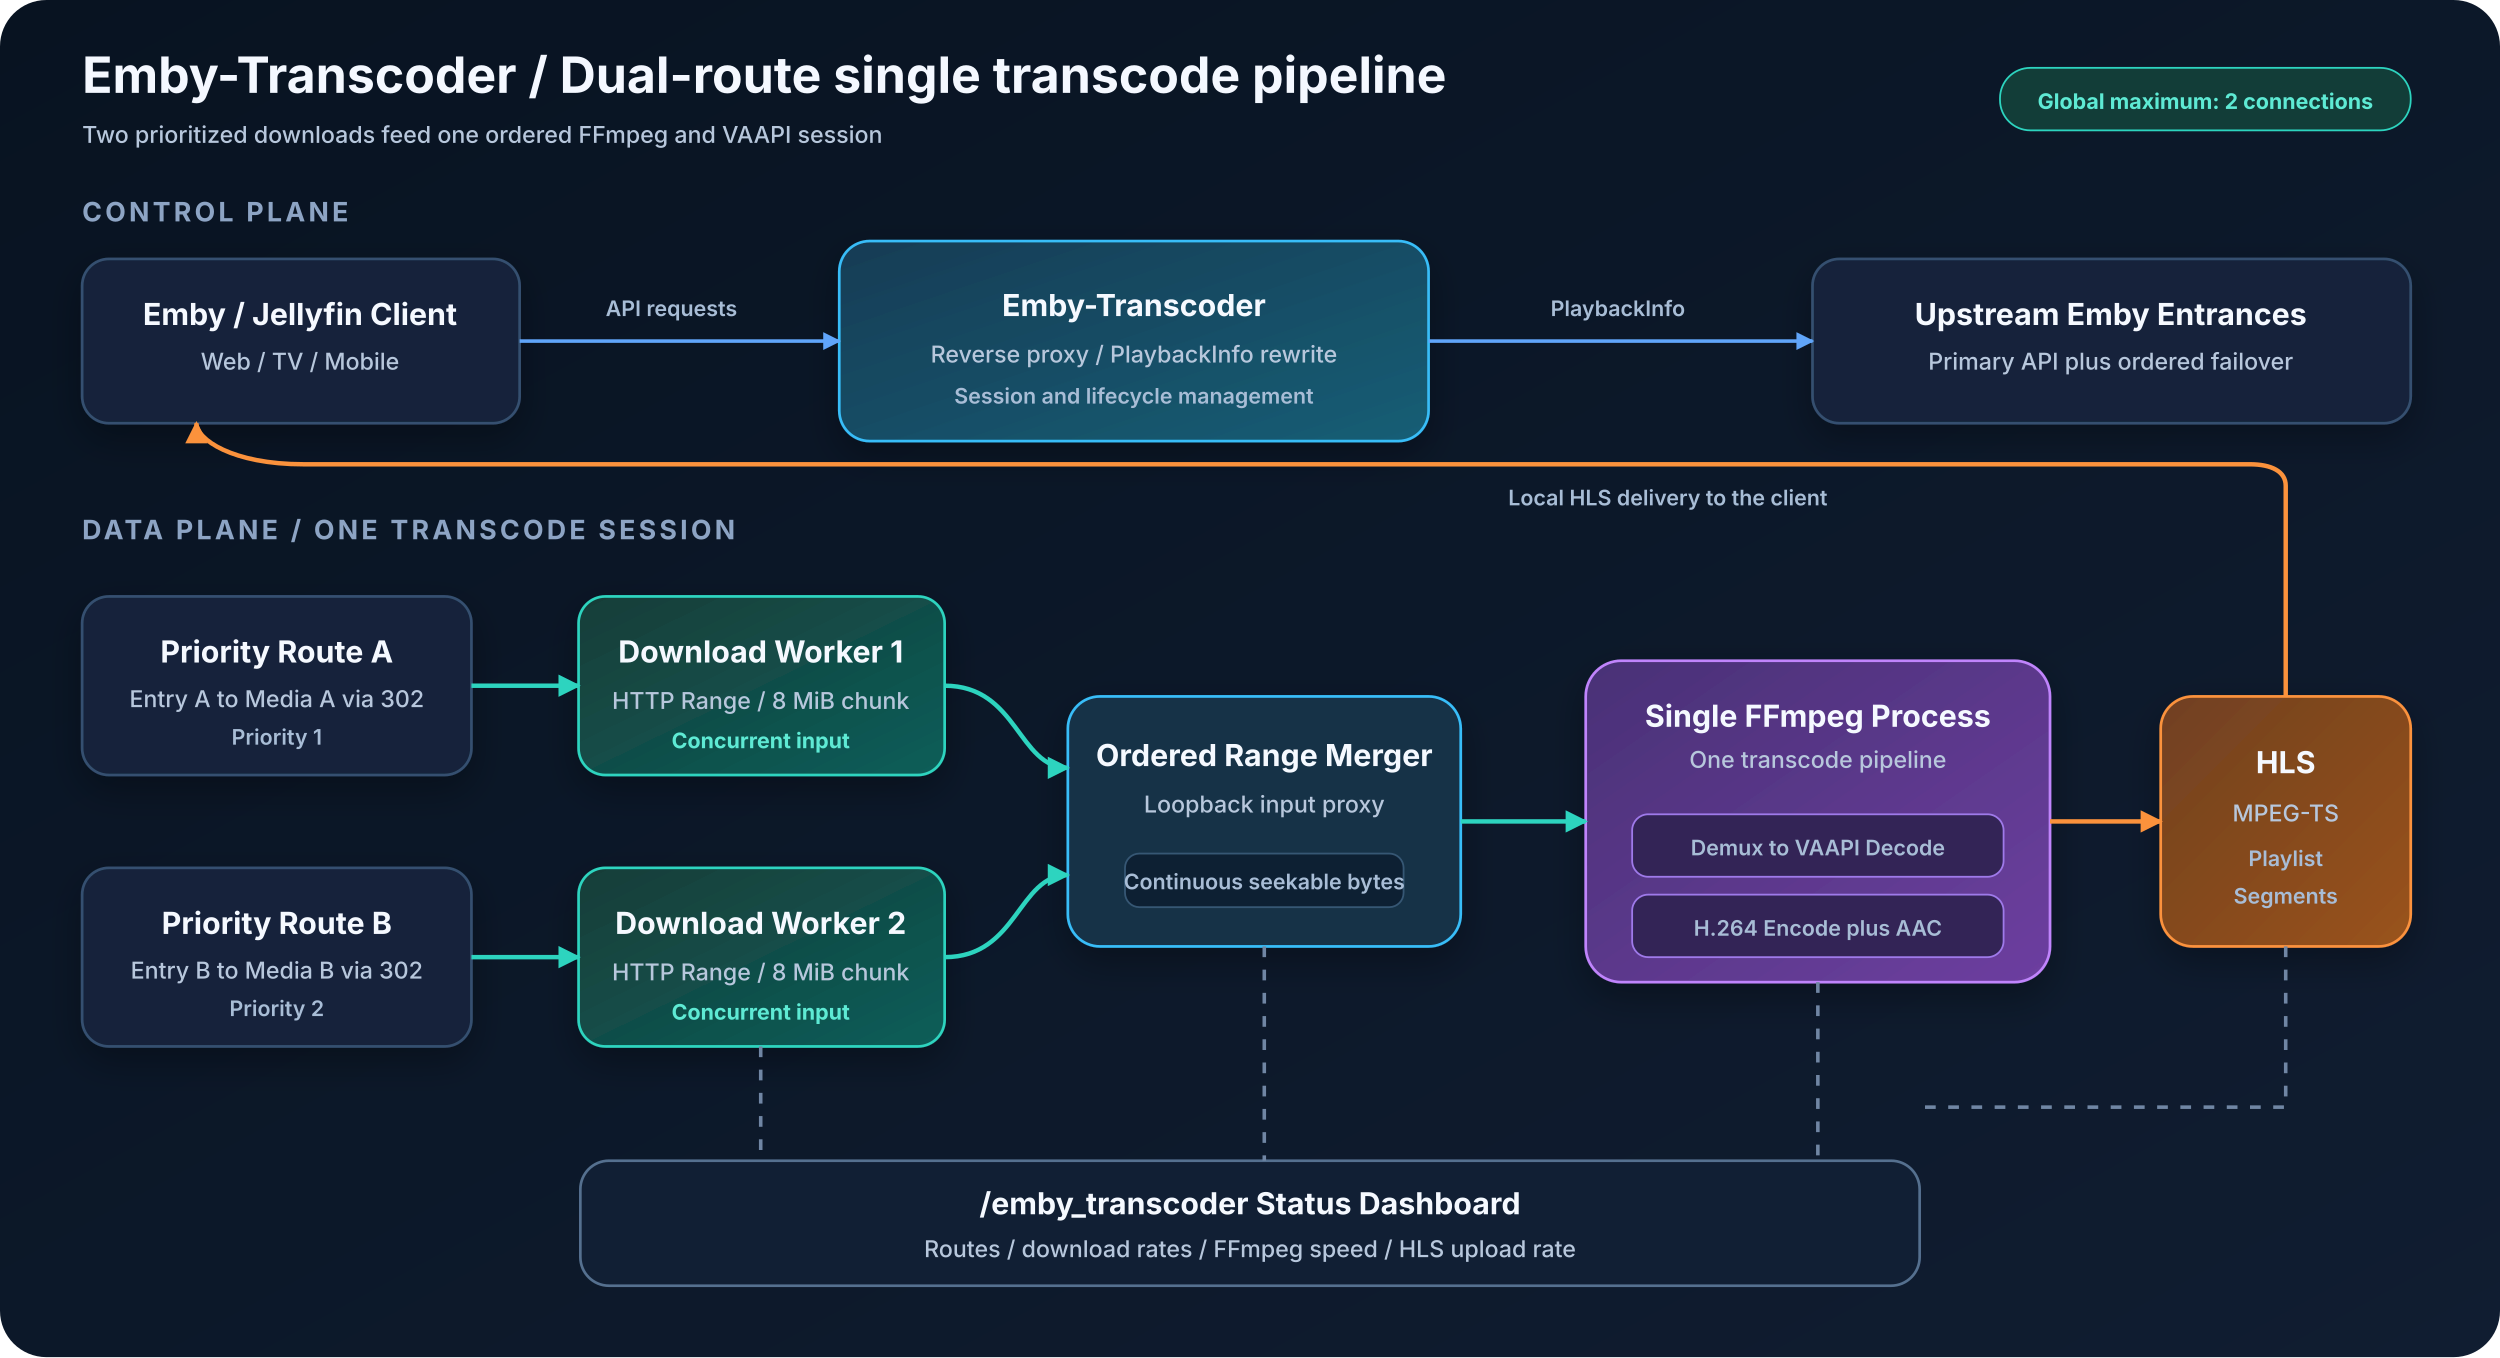
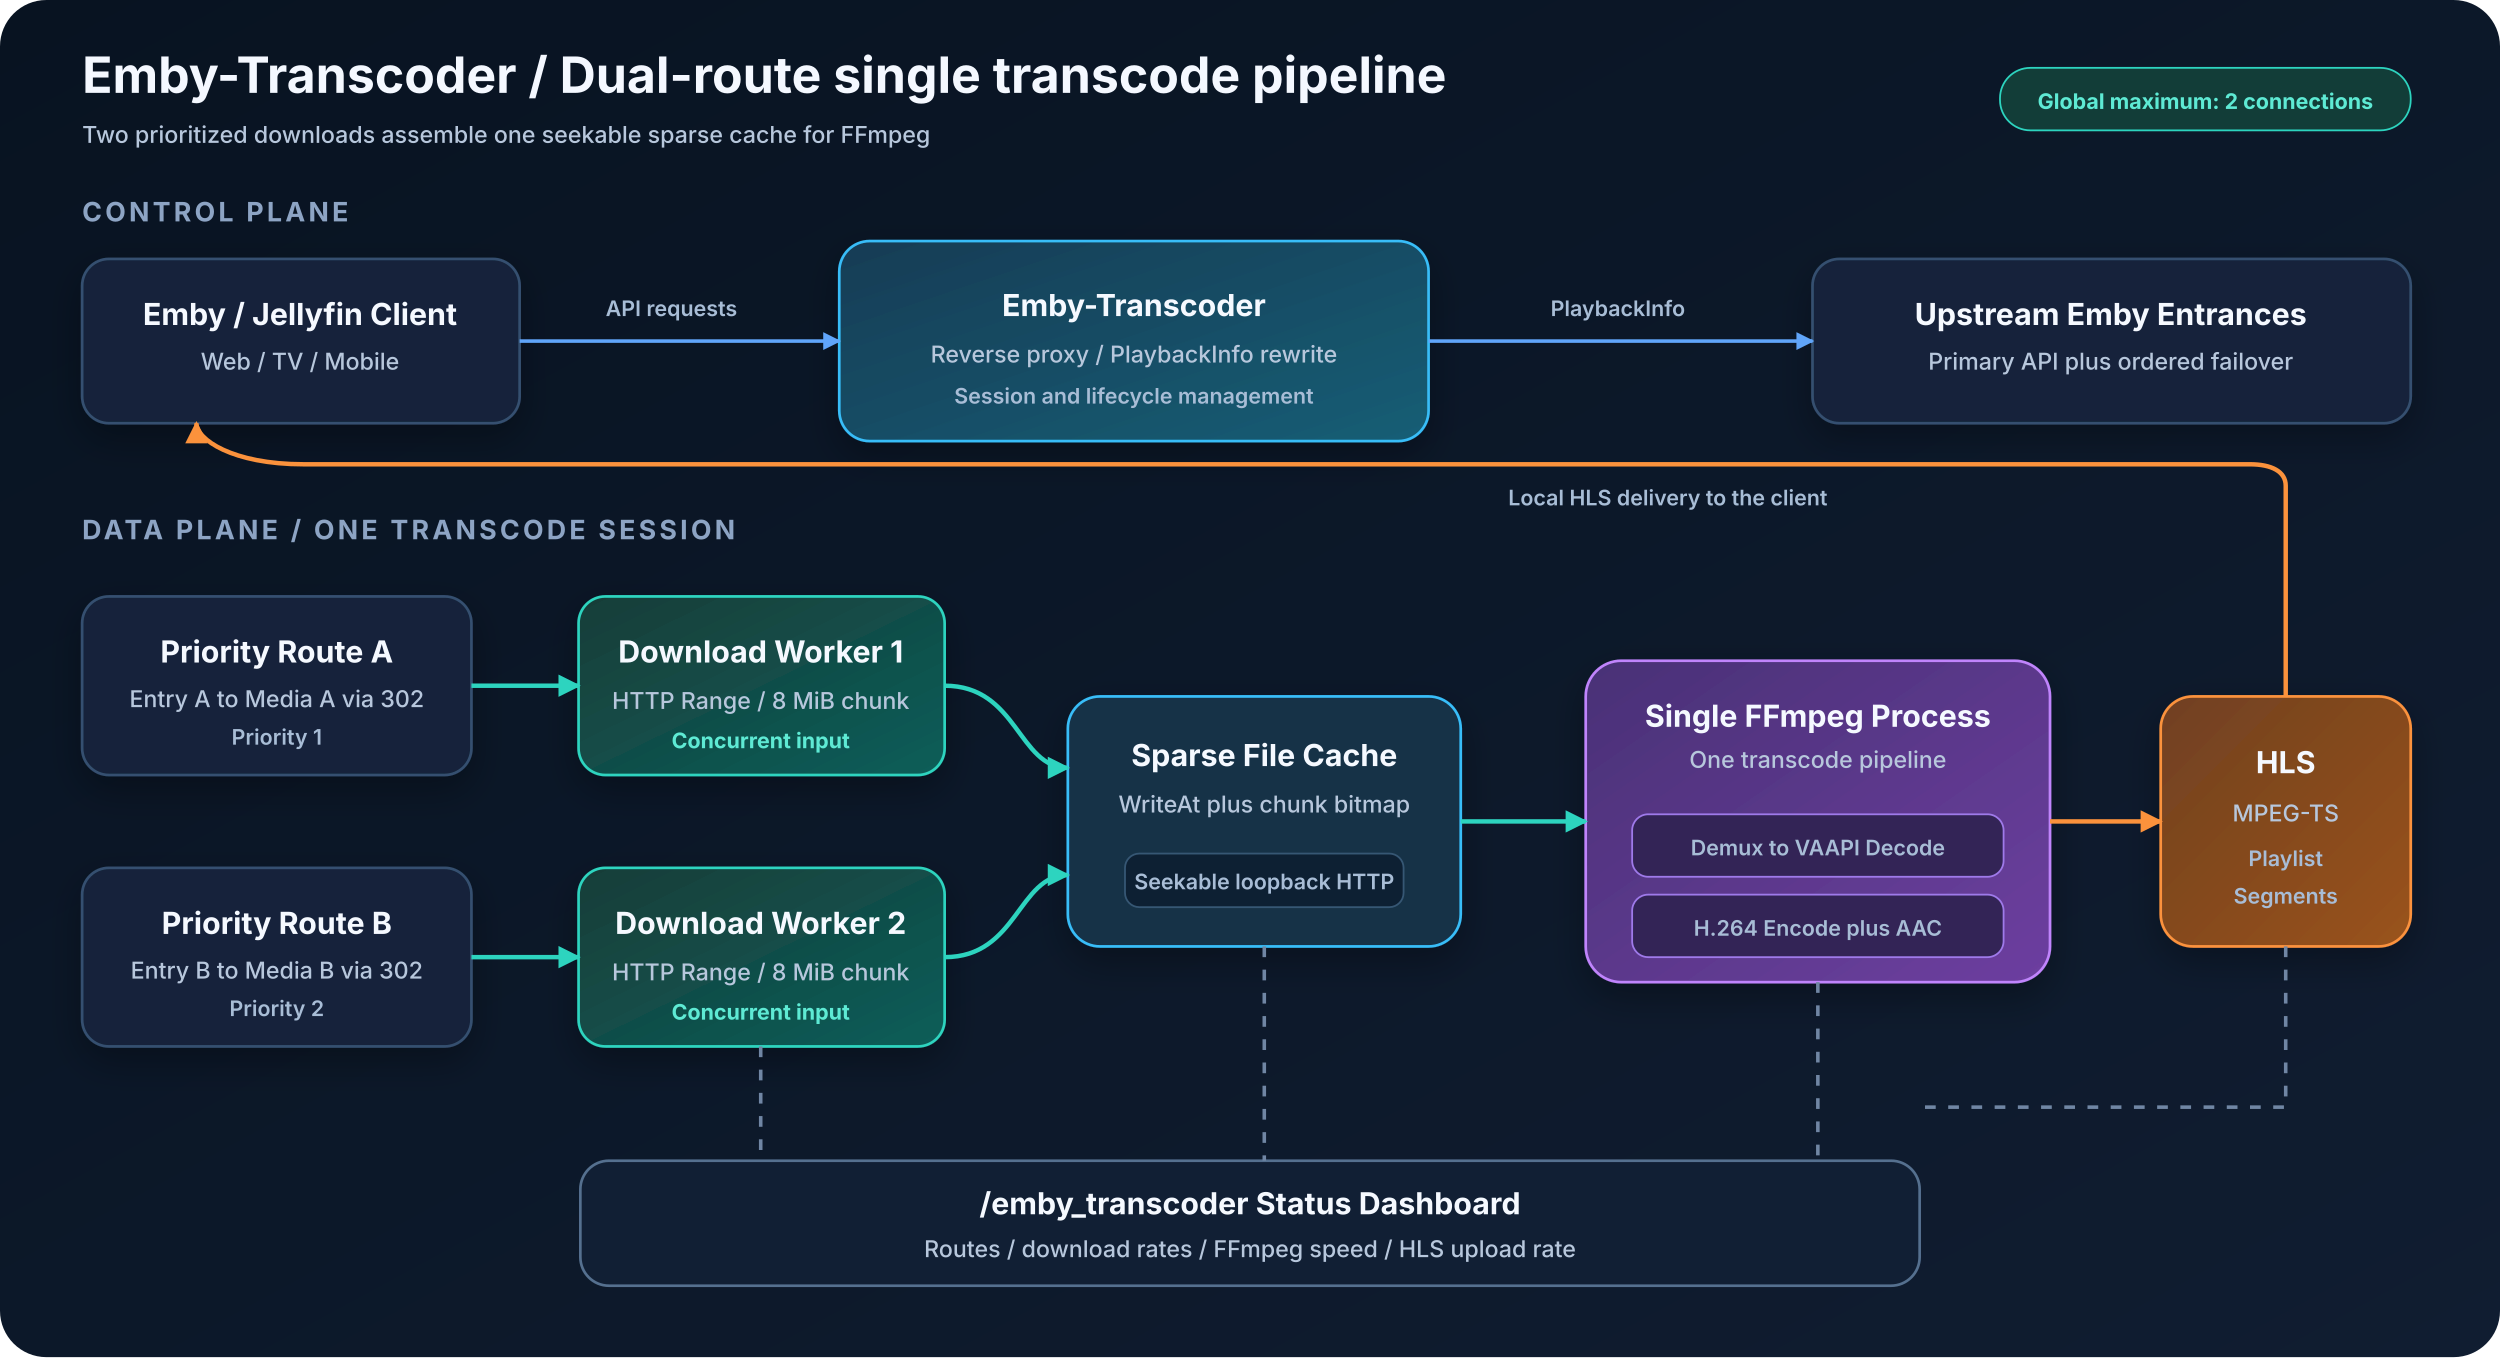
<svg xmlns="http://www.w3.org/2000/svg" width="1400" height="760" viewBox="0 0 1400 760" role="img" aria-labelledby="title desc">
  <defs>
    <linearGradient id="bg" x1="0" y1="0" x2="1" y2="1">
      <stop offset="0" stop-color="#081321" />
      <stop offset="1" stop-color="#101d31" />
    </linearGradient>
    <linearGradient id="bridge" x1="0" y1="0" x2="1" y2="1">
      <stop offset="0" stop-color="#163c55" />
      <stop offset="1" stop-color="#155e75" />
    </linearGradient>
    <linearGradient id="worker" x1="0" y1="0" x2="1" y2="1">
      <stop offset="0" stop-color="#123d38" />
      <stop offset="1" stop-color="#115e59" />
    </linearGradient>
    <linearGradient id="ffmpeg" x1="0" y1="0" x2="1" y2="1">
      <stop offset="0" stop-color="#493176" />
      <stop offset="1" stop-color="#6d3fa0" />
    </linearGradient>
    <linearGradient id="output" x1="0" y1="0" x2="1" y2="1">
      <stop offset="0" stop-color="#704020" />
      <stop offset="1" stop-color="#9a531e" />
    </linearGradient>
    <filter id="shadow" x="-20%" y="-30%" width="140%" height="160%">
      <feDropShadow dx="0" dy="8" stdDeviation="10" flood-color="#000" flood-opacity=".3" />
    </filter>
    <marker id="arrow-api" viewBox="0 0 10 10" refX="9" refY="5" markerWidth="5" markerHeight="5" orient="auto-start-reverse">
      <path d="M 0 0 L 10 5 L 0 10 z" fill="#60a5fa" />
    </marker>
    <marker id="arrow-input" viewBox="0 0 10 10" refX="9" refY="5" markerWidth="5" markerHeight="5" orient="auto-start-reverse">
      <path d="M 0 0 L 10 5 L 0 10 z" fill="#2dd4bf" />
    </marker>
    <marker id="arrow-output" viewBox="0 0 10 10" refX="9" refY="5" markerWidth="5" markerHeight="5" orient="auto-start-reverse">
      <path d="M 0 0 L 10 5 L 0 10 z" fill="#fb923c" />
    </marker>
    <style>
      .title{font:700 28px system-ui,-apple-system,"Segoe UI",sans-serif;fill:#f4f8ff}
      .section{font:700 15px system-ui,-apple-system,"Segoe UI",sans-serif;fill:#8da4c4;letter-spacing:1.8px}
      .label{font:700 17px system-ui,-apple-system,"Segoe UI",sans-serif;fill:#f5f9ff}
      .sub{font:500 13px system-ui,-apple-system,"Segoe UI",sans-serif;fill:#b7c7dc}
      .mini{font:600 12px system-ui,-apple-system,"Segoe UI",sans-serif;fill:#a8bdd6}
      .badge{font:700 12px system-ui,-apple-system,"Segoe UI",sans-serif;fill:#5eead4}
      .box{stroke:#35506f;stroke-width:1.5}
      .api-line{fill:none;stroke:#60a5fa;stroke-width:2;marker-end:url(#arrow-api)}
      .input-line{fill:none;stroke:#2dd4bf;stroke-width:2.5;marker-end:url(#arrow-input)}
      .output-line{fill:none;stroke:#fb923c;stroke-width:2.5;marker-end:url(#arrow-output)}
      .monitor-line{fill:none;stroke:#7086a4;stroke-width:2;stroke-dasharray:6 7}
    </style>
  </defs>
  <rect width="1400" height="760" rx="26" fill="url(#bg)" />
  <text x="46" y="52" class="title">Emby-Transcoder / Dual-route single transcode pipeline</text>
-   <text x="46" y="80" class="sub">Two prioritized downloads feed one ordered FFmpeg and VAAPI session</text>
+   <text x="46" y="80" class="sub">Two prioritized downloads assemble one seekable sparse cache for FFmpeg</text>
  <text x="46" y="124" class="section">CONTROL PLANE</text>
  <rect x="46" y="145" width="245" height="92" rx="15" fill="#14233a" class="box" filter="url(#shadow)" />
  <text x="168" y="182" text-anchor="middle" class="label">Emby / Jellyfin Client</text>
  <text x="168" y="207" text-anchor="middle" class="sub">Web / TV / Mobile</text>
  <rect x="470" y="135" width="330" height="112" rx="17" fill="url(#bridge)" stroke="#38bdf8" stroke-width="1.5" filter="url(#shadow)" />
  <text x="635" y="177" text-anchor="middle" class="label">Emby-Transcoder</text>
  <text x="635" y="203" text-anchor="middle" class="sub">Reverse proxy / PlaybackInfo rewrite</text>
  <text x="635" y="226" text-anchor="middle" class="mini">Session and lifecycle management</text>
  <rect x="1015" y="145" width="335" height="92" rx="15" fill="#14233a" class="box" filter="url(#shadow)" />
  <text x="1182" y="182" text-anchor="middle" class="label">Upstream Emby Entrances</text>
  <text x="1182" y="207" text-anchor="middle" class="sub">Primary API plus ordered failover</text>
  <path d="M291 191 H470" class="api-line" />
  <path d="M800 191 H1015" class="api-line" />
  <text x="376" y="177" text-anchor="middle" class="mini">API requests</text>
  <text x="906" y="177" text-anchor="middle" class="mini">PlaybackInfo</text>
  <text x="46" y="302" class="section">DATA PLANE / ONE TRANSCODE SESSION</text>
  <rect x="1120" y="38" width="230" height="35" rx="17" fill="#123d38" stroke="#2dd4bf" stroke-width="1" />
  <text x="1235" y="61" text-anchor="middle" class="badge">Global maximum: 2 connections</text>
  <rect x="46" y="334" width="218" height="100" rx="15" fill="#14233a" class="box" filter="url(#shadow)" />
  <text x="155" y="371" text-anchor="middle" class="label">Priority Route A</text>
  <text x="155" y="396" text-anchor="middle" class="sub">Entry A to Media A via 302</text>
  <text x="155" y="417" text-anchor="middle" class="mini">Priority 1</text>
  <rect x="46" y="486" width="218" height="100" rx="15" fill="#14233a" class="box" filter="url(#shadow)" />
  <text x="155" y="523" text-anchor="middle" class="label">Priority Route B</text>
  <text x="155" y="548" text-anchor="middle" class="sub">Entry B to Media B via 302</text>
  <text x="155" y="569" text-anchor="middle" class="mini">Priority 2</text>
  <rect x="324" y="334" width="205" height="100" rx="15" fill="url(#worker)" stroke="#2dd4bf" stroke-width="1.5" filter="url(#shadow)" />
  <text x="426" y="371" text-anchor="middle" class="label">Download Worker 1</text>
  <text x="426" y="397" text-anchor="middle" class="sub">HTTP Range / 8 MiB chunk</text>
  <text x="426" y="419" text-anchor="middle" class="badge">Concurrent input</text>
  <rect x="324" y="486" width="205" height="100" rx="15" fill="url(#worker)" stroke="#2dd4bf" stroke-width="1.5" filter="url(#shadow)" />
  <text x="426" y="523" text-anchor="middle" class="label">Download Worker 2</text>
  <text x="426" y="549" text-anchor="middle" class="sub">HTTP Range / 8 MiB chunk</text>
  <text x="426" y="571" text-anchor="middle" class="badge">Concurrent input</text>
  <path d="M264 384 H324" class="input-line" />
  <path d="M264 536 H324" class="input-line" />
  <rect x="598" y="390" width="220" height="140" rx="18" fill="#173047" stroke="#38bdf8" stroke-width="1.5" filter="url(#shadow)" />
-   <text x="708" y="429" text-anchor="middle" class="label">Ordered Range Merger</text>
-   <text x="708" y="455" text-anchor="middle" class="sub">Loopback input proxy</text>
+   <text x="708" y="429" text-anchor="middle" class="label">Sparse File Cache</text>
+   <text x="708" y="455" text-anchor="middle" class="sub">WriteAt plus chunk bitmap</text>
  <rect x="630" y="478" width="156" height="30" rx="8" fill="#0d2033" stroke="#365774" />
-   <text x="708" y="498" text-anchor="middle" class="mini">Continuous seekable bytes</text>
+   <text x="708" y="498" text-anchor="middle" class="mini">Seekable loopback HTTP</text>
  <path d="M529 384 C570 384 570 430 598 430" class="input-line" />
  <path d="M529 536 C570 536 570 490 598 490" class="input-line" />
  <rect x="888" y="370" width="260" height="180" rx="20" fill="url(#ffmpeg)" stroke="#c084fc" stroke-width="1.5" filter="url(#shadow)" />
  <text x="1018" y="407" text-anchor="middle" class="label">Single FFmpeg Process</text>
  <text x="1018" y="430" text-anchor="middle" class="sub">One transcode pipeline</text>
  <rect x="914" y="456" width="208" height="35" rx="9" fill="#332456" stroke="#9f7aea" />
  <text x="1018" y="479" text-anchor="middle" class="mini">Demux to VAAPI Decode</text>
  <rect x="914" y="501" width="208" height="35" rx="9" fill="#332456" stroke="#9f7aea" />
  <text x="1018" y="524" text-anchor="middle" class="mini">H.264 Encode plus AAC</text>
  <path d="M818 460 H888" class="input-line" />
  <rect x="1210" y="390" width="140" height="140" rx="18" fill="url(#output)" stroke="#fb923c" stroke-width="1.5" filter="url(#shadow)" />
  <text x="1280" y="433" text-anchor="middle" class="label">HLS</text>
  <text x="1280" y="460" text-anchor="middle" class="sub">MPEG-TS</text>
  <text x="1280" y="485" text-anchor="middle" class="mini">Playlist</text>
  <text x="1280" y="506" text-anchor="middle" class="mini">Segments</text>
  <path d="M1148 460 H1210" class="output-line" />
  <path d="M1280 390 V272 C1280 264 1272 260 1260 260 H170 C130 260 110 246 110 237" class="output-line" />
  <text x="934" y="283" text-anchor="middle" class="mini" fill="#fdba74">Local HLS delivery to the client</text>
  <rect x="325" y="650" width="750" height="70" rx="16" fill="#111f34" stroke="#55708f" stroke-width="1.5" />
  <text x="700" y="680" text-anchor="middle" class="label">/emby_transcoder Status Dashboard</text>
  <text x="700" y="704" text-anchor="middle" class="sub">Routes / download rates / FFmpeg speed / HLS upload rate</text>
  <path d="M426 586 V650" class="monitor-line" />
  <path d="M708 530 V650" class="monitor-line" />
  <path d="M1018 550 V650" class="monitor-line" />
  <path d="M1280 530 V620 H1075" class="monitor-line" />
</svg>
